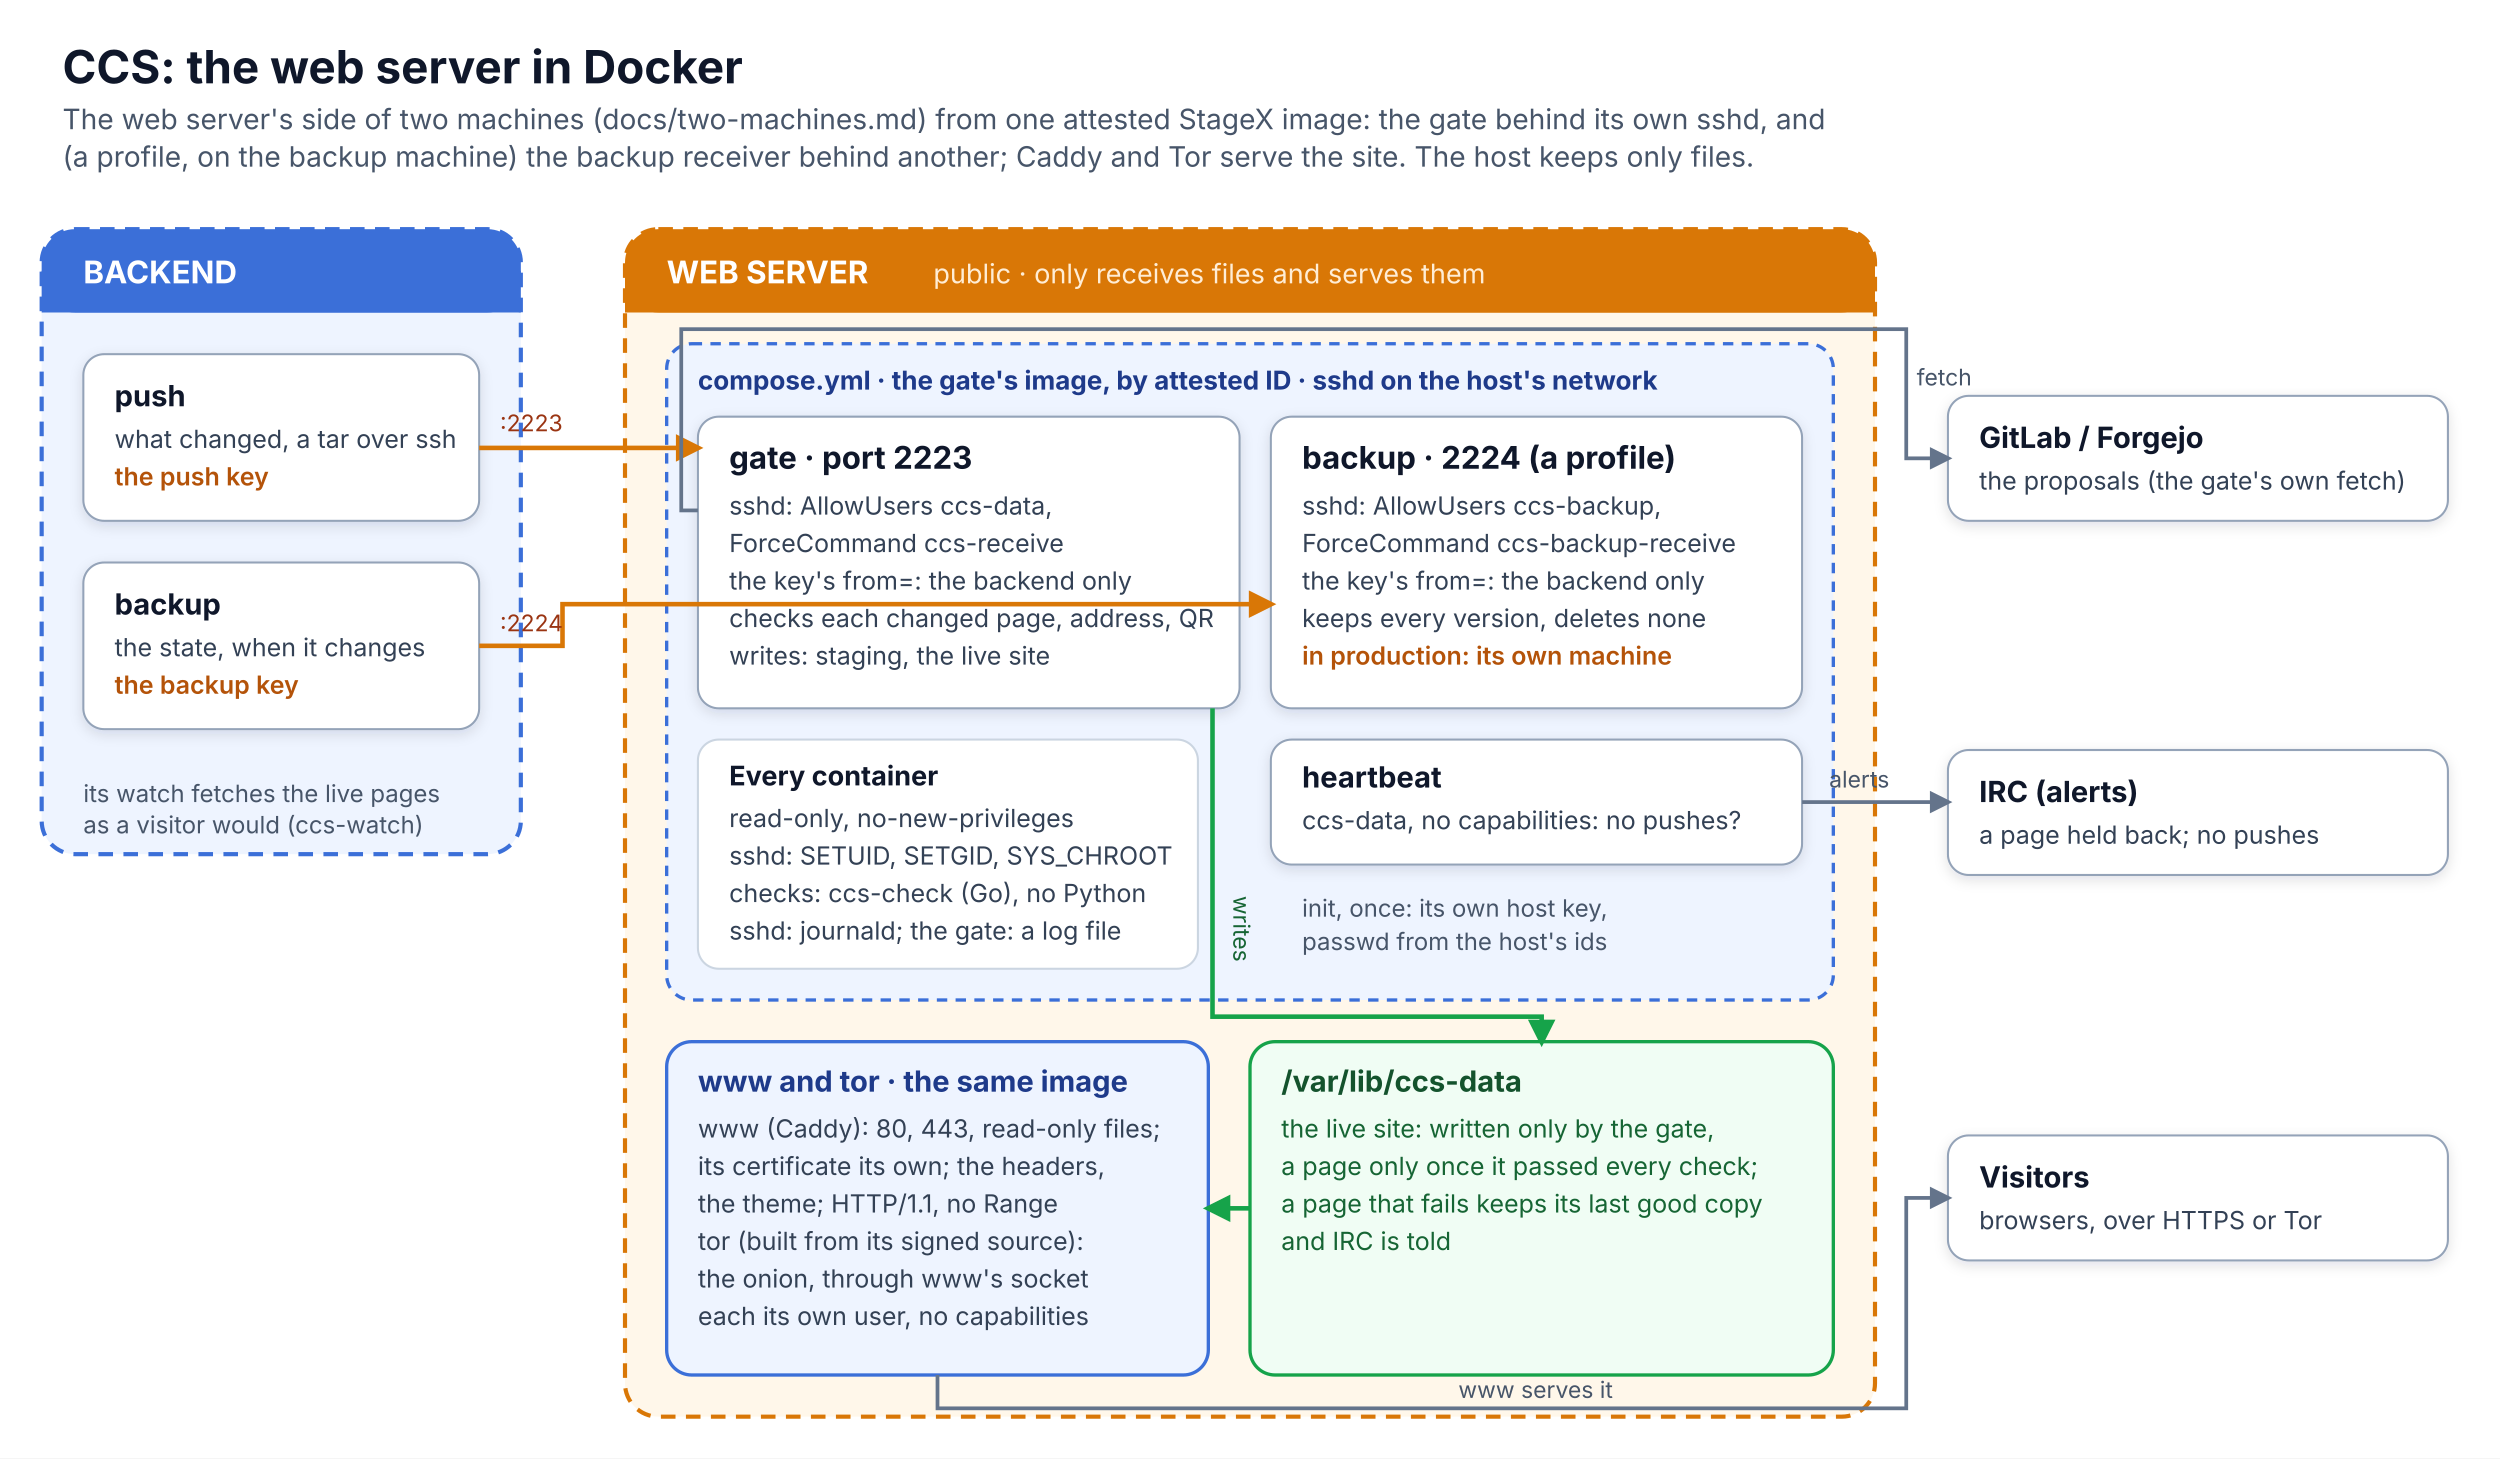
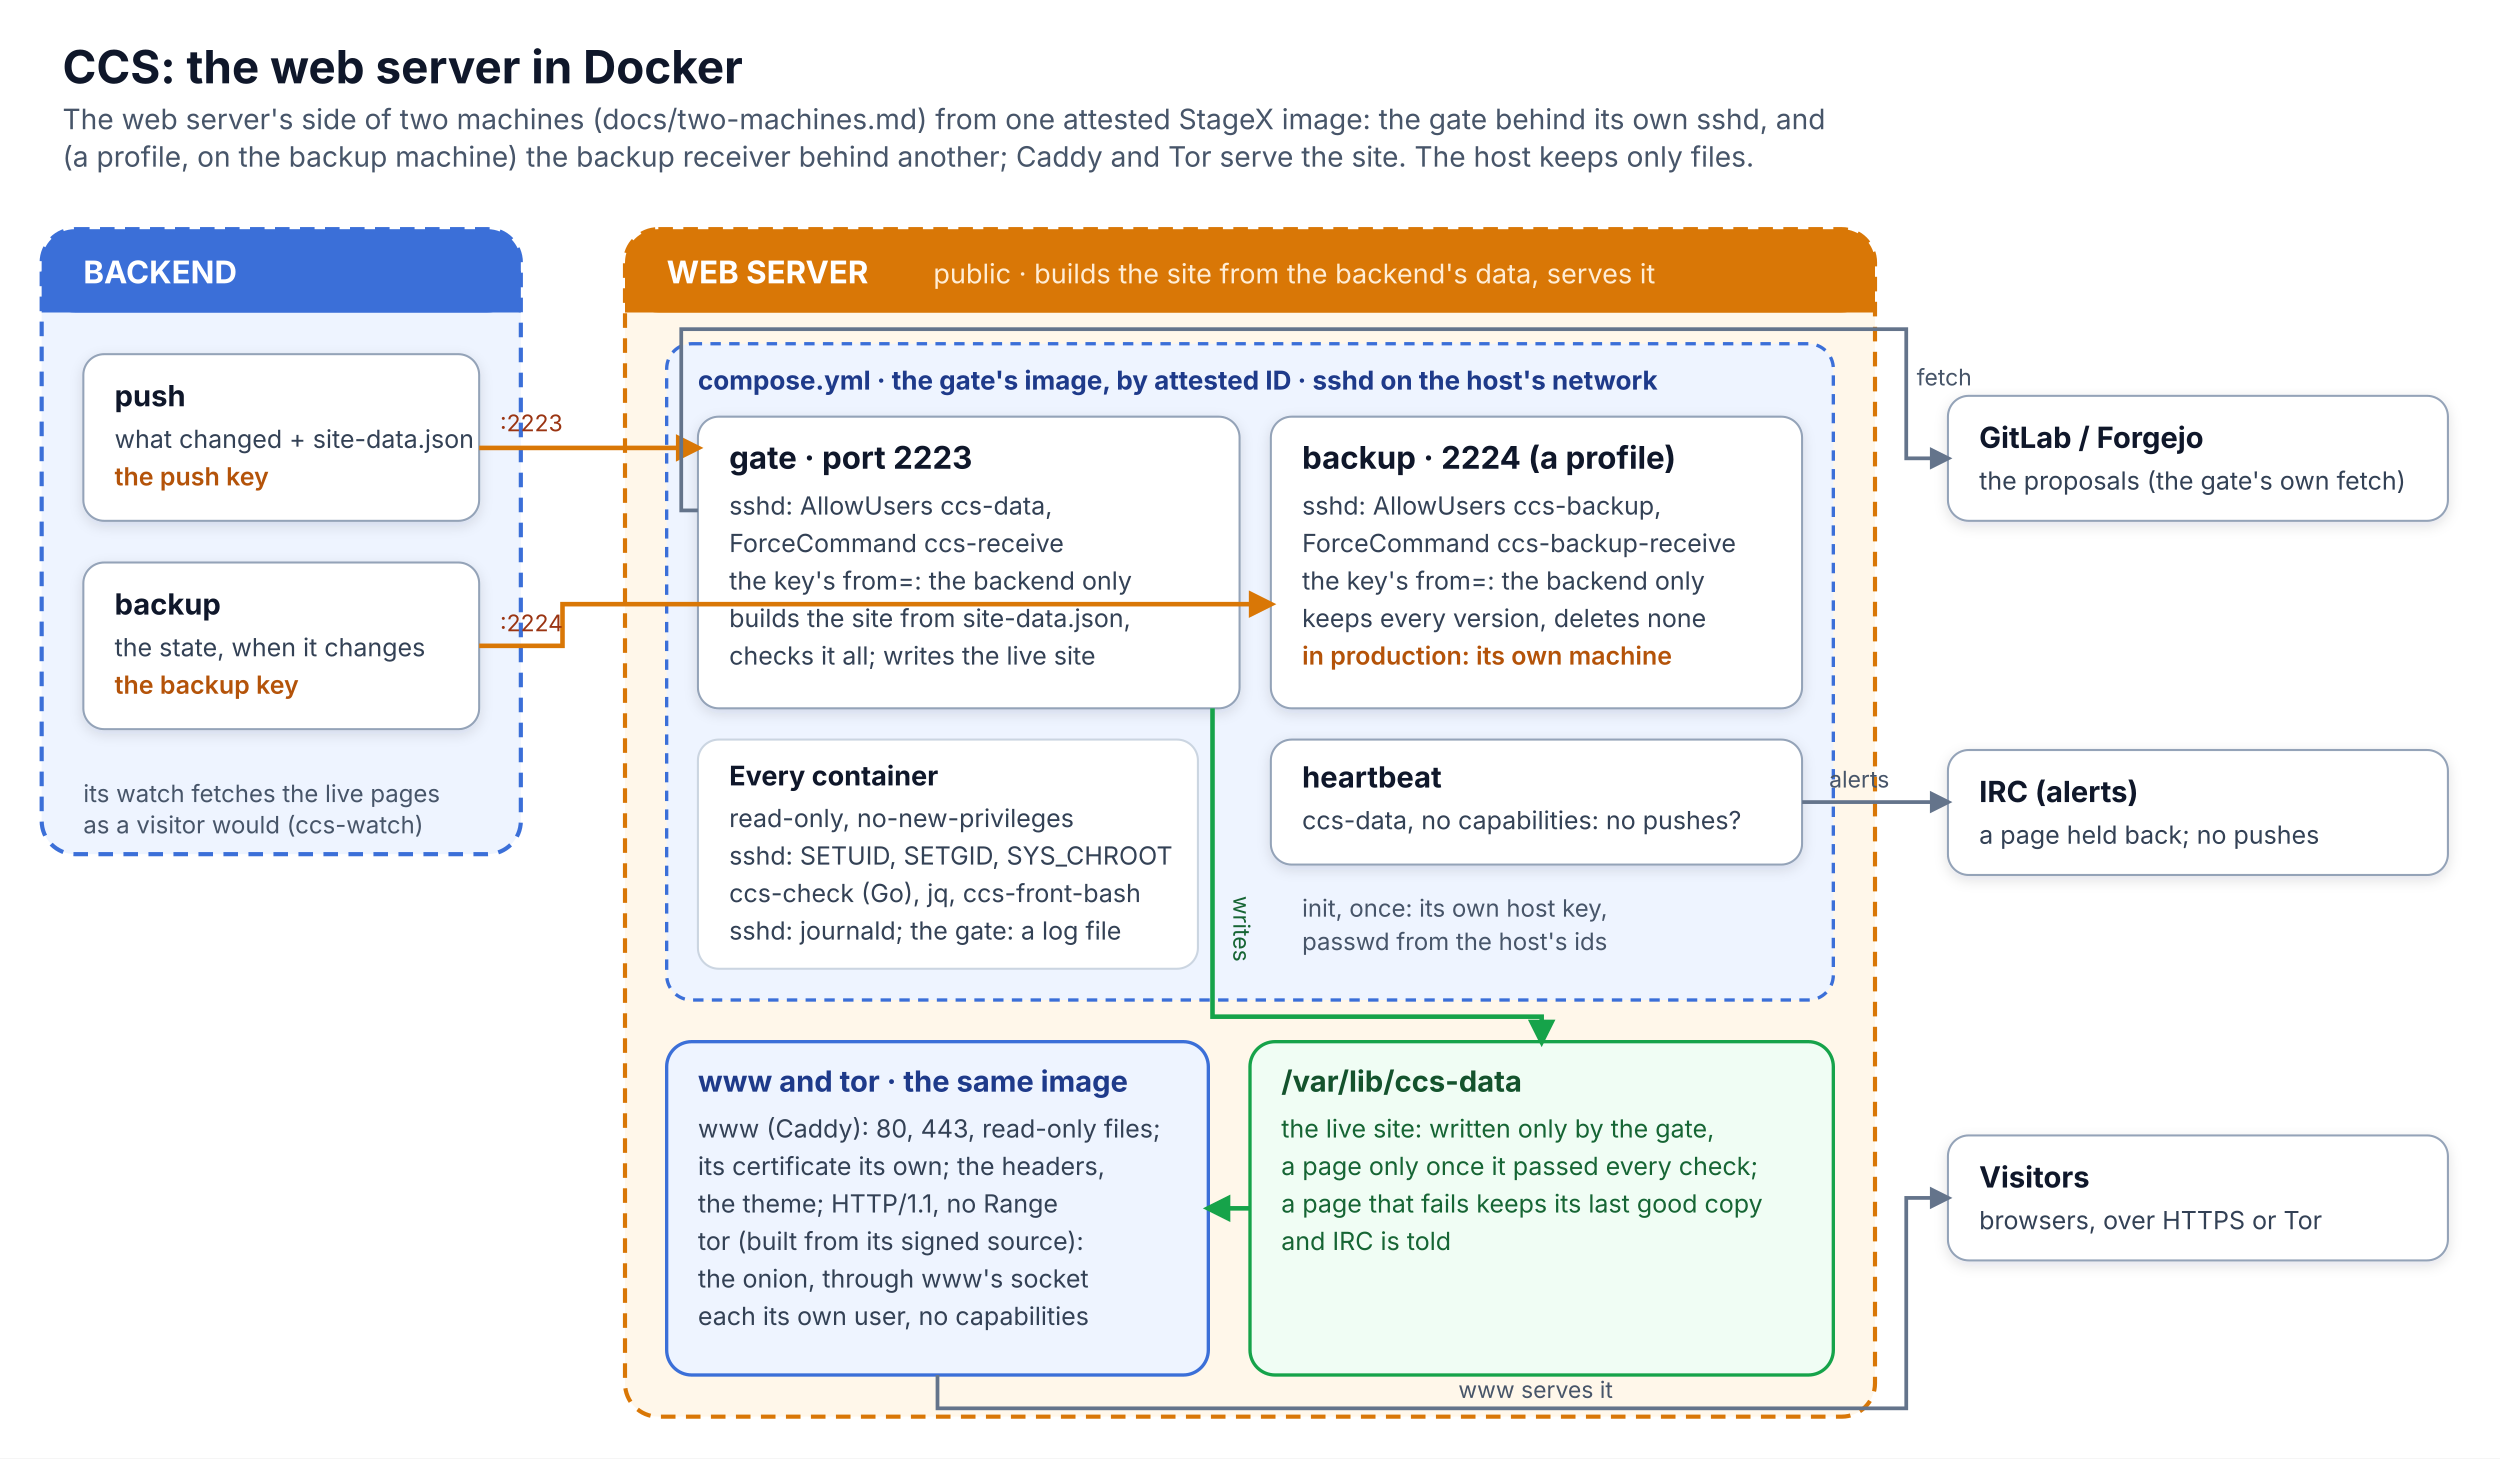
<svg xmlns="http://www.w3.org/2000/svg" viewBox="0 0 1200 700" width="1200" height="700" font-family="Inter, Helvetica, Arial, sans-serif">
  <defs>
    <filter id="sh" x="-10%" y="-10%" width="120%" height="130%">
      <feDropShadow dx="0" dy="2" stdDeviation="3" flood-color="#0f172a" flood-opacity="0.12" />
    </filter>
    <marker id="g" viewBox="0 0 10 10" refX="8" refY="5" markerWidth="6" markerHeight="6" orient="auto">
      <path d="M0,0 L10,5 L0,10 z" fill="#16a34a" />
    </marker>
    <marker id="s" viewBox="0 0 10 10" refX="8" refY="5" markerWidth="6" markerHeight="6" orient="auto">
      <path d="M0,0 L10,5 L0,10 z" fill="#64748b" />
    </marker>
    <marker id="o" viewBox="0 0 10 10" refX="8" refY="5" markerWidth="6" markerHeight="6" orient="auto">
      <path d="M0,0 L10,5 L0,10 z" fill="#d97706" />
    </marker>
  </defs>
  <rect width="1200" height="700" fill="#ffffff" />
  <text x="30" y="40" font-size="22" font-weight="700" fill="#0f172a">CCS: the web server in Docker</text>
  <text x="30" y="62" font-size="13.5" fill="#475569">The web server's side of two machines (docs/two-machines.md) from one attested StageX image: the gate behind its own sshd, and</text>
  <text x="30" y="80" font-size="13.5" fill="#475569">(a profile, on the backup machine) the backup receiver behind another; Caddy and Tor serve the site. The host keeps only files.</text>
  <rect x="20" y="110" width="230" height="300" rx="16" fill="#eef4ff" stroke="#3b6fd8" stroke-width="2" stroke-dasharray="7 5" />
  <rect x="20" y="110" width="230" height="40" rx="16" fill="#3b6fd8" />
  <rect x="20" y="130" width="230" height="20" fill="#3b6fd8" />
  <text x="40" y="136" font-size="15" font-weight="700" fill="#ffffff">BACKEND</text>
  <g font-size="12" fill="#334155">
    <g filter="url(#sh)">
      <rect x="40" y="170" width="190" height="80" rx="10" fill="#ffffff" stroke="#94a3b8" />
    </g>
    <text x="55" y="195" font-size="14" font-weight="700" fill="#0f172a">push</text>
-     <text x="55" y="215">what changed, a tar over ssh</text>
+     <text x="55" y="215">what changed + site-data.json</text>
    <text x="55" y="233" fill="#b45309" font-weight="600">the push key</text>
    <g filter="url(#sh)">
      <rect x="40" y="270" width="190" height="80" rx="10" fill="#ffffff" stroke="#94a3b8" />
    </g>
    <text x="55" y="295" font-size="14" font-weight="700" fill="#0f172a">backup</text>
    <text x="55" y="315">the state, when it changes</text>
    <text x="55" y="333" fill="#b45309" font-weight="600">the backup key</text>
  </g>
  <text x="40" y="385" font-size="11.5" fill="#475569">its watch fetches the live pages</text>
  <text x="40" y="400" font-size="11.5" fill="#475569">as a visitor would (ccs-watch)</text>
  <rect x="300" y="110" width="600" height="570" rx="16" fill="#fff7ea" stroke="#d97706" stroke-width="2" stroke-dasharray="7 5" />
  <rect x="300" y="110" width="600" height="40" rx="16" fill="#d97706" />
  <rect x="300" y="130" width="600" height="20" fill="#d97706" />
  <text x="320" y="136" font-size="15" font-weight="700" fill="#ffffff">WEB SERVER</text>
-   <text x="448" y="136" font-size="13" fill="#ffedd5">public · only receives files and serves them</text>
+   <text x="448" y="136" font-size="13" fill="#ffedd5">public · builds the site from the backend's data, serves it</text>
  <rect x="320" y="165" width="560" height="315" rx="12" fill="#eef4ff" stroke="#3b6fd8" stroke-width="1.6" stroke-dasharray="5 4" />
  <text x="335" y="187" font-size="12.5" font-weight="700" fill="#1e3a8a">compose.yml · the gate's image, by attested ID · sshd on the host's network</text>
  <g font-size="12" fill="#334155">
    <g filter="url(#sh)">
      <rect x="335" y="200" width="260" height="140" rx="10" fill="#ffffff" stroke="#94a3b8" />
    </g>
    <text x="350" y="225" font-size="15" font-weight="700" fill="#0f172a">gate · port 2223</text>
    <text x="350" y="247">sshd: AllowUsers ccs-data,</text>
    <text x="350" y="265">ForceCommand ccs-receive</text>
    <text x="350" y="283">the key's from=: the backend only</text>
-     <text x="350" y="301">checks each changed page, address, QR</text>
-     <text x="350" y="319">writes: staging, the live site</text>
+     <text x="350" y="301">builds the site from site-data.json,</text>
+     <text x="350" y="319">checks it all; writes the live site</text>
    <g filter="url(#sh)">
      <rect x="610" y="200" width="255" height="140" rx="10" fill="#ffffff" stroke="#94a3b8" />
    </g>
    <text x="625" y="225" font-size="15" font-weight="700" fill="#0f172a">backup · 2224 (a profile)</text>
    <text x="625" y="247">sshd: AllowUsers ccs-backup,</text>
    <text x="625" y="265">ForceCommand ccs-backup-receive</text>
    <text x="625" y="283">the key's from=: the backend only</text>
    <text x="625" y="301">keeps every version, deletes none</text>
    <text x="625" y="319" fill="#b45309" font-weight="600">in production: its own machine</text>
    <g filter="url(#sh)">
      <rect x="610" y="355" width="255" height="60" rx="10" fill="#ffffff" stroke="#94a3b8" />
    </g>
    <text x="625" y="378" font-size="14" font-weight="700" fill="#0f172a">heartbeat</text>
    <text x="625" y="398">ccs-data, no capabilities: no pushes?</text>
    <rect x="335" y="355" width="240" height="110" rx="10" fill="#ffffff" stroke="#cbd5e1" />
    <text x="350" y="377" font-size="13" font-weight="700" fill="#0f172a">Every container</text>
    <text x="350" y="397">read-only, no-new-privileges</text>
    <text x="350" y="415">sshd: SETUID, SETGID, SYS_CHROOT</text>
-     <text x="350" y="433">checks: ccs-check (Go), no Python</text>
+     <text x="350" y="433">ccs-check (Go), jq, ccs-front-bash</text>
    <text x="350" y="451">sshd: journald; the gate: a log file</text>
    <text x="625" y="440" font-size="11.5" fill="#475569">init, once: its own host key,</text>
    <text x="625" y="456" font-size="11.5" fill="#475569">passwd from the host's ids</text>
  </g>
  <rect x="320" y="500" width="260" height="160" rx="12" fill="#eef4ff" stroke="#3b6fd8" stroke-width="1.6" />
  <text x="335" y="524" font-size="14" font-weight="700" fill="#1e3a8a">www and tor · the same image</text>
  <g font-size="12" fill="#334155">
    <text x="335" y="546">www (Caddy): 80, 443, read-only files;</text>
    <text x="335" y="564">its certificate its own; the headers,</text>
    <text x="335" y="582">the theme; HTTP/1.1, no Range</text>
    <text x="335" y="600">tor (built from its signed source):</text>
    <text x="335" y="618">the onion, through www's socket</text>
    <text x="335" y="636">each its own user, no capabilities</text>
  </g>
  <rect x="600" y="500" width="280" height="160" rx="12" fill="#f0fdf4" stroke="#16a34a" stroke-width="1.6" />
  <text x="615" y="524" font-size="14" font-weight="700" fill="#14532d">/var/lib/ccs-data</text>
  <g font-size="12" fill="#166534">
    <text x="615" y="546">the live site: written only by the gate,</text>
    <text x="615" y="564">a page only once it passed every check;</text>
    <text x="615" y="582">a page that fails keeps its last good copy</text>
    <text x="615" y="600">and IRC is told</text>
  </g>
  <g font-size="12" fill="#334155">
    <g filter="url(#sh)">
      <rect x="935" y="190" width="240" height="60" rx="10" fill="#ffffff" stroke="#94a3b8" />
    </g>
    <text x="950" y="215" font-size="14" font-weight="700" fill="#0f172a">GitLab / Forgejo</text>
    <text x="950" y="235">the proposals (the gate's own fetch)</text>
    <g filter="url(#sh)">
      <rect x="935" y="360" width="240" height="60" rx="10" fill="#ffffff" stroke="#94a3b8" />
    </g>
    <text x="950" y="385" font-size="14" font-weight="700" fill="#0f172a">IRC (alerts)</text>
    <text x="950" y="405">a page held back; no pushes</text>
    <g filter="url(#sh)">
      <rect x="935" y="545" width="240" height="60" rx="10" fill="#ffffff" stroke="#94a3b8" />
    </g>
    <text x="950" y="570" font-size="14" font-weight="700" fill="#0f172a">Visitors</text>
    <text x="950" y="590">browsers, over HTTPS or Tor</text>
  </g>
  <g fill="none" stroke-width="2.2">
    <path d="M230,215 H335" stroke="#d97706" marker-end="url(#o)" />
    <path d="M230,310 H270 V290 H610" stroke="#d97706" marker-end="url(#o)" />
    <path d="M582,340 V488 H740 V500" stroke="#16a34a" marker-end="url(#g)" />
    <path d="M600,580 H580" stroke="#16a34a" marker-end="url(#g)" />
  </g>
  <g fill="none" stroke="#64748b" stroke-width="1.8" marker-end="url(#s)">
    <path d="M335,245 H327 V158 H915 V220 H935" />
    <path d="M865,385 H935" />
    <path d="M450,660 V676 H915 V575 H935" />
  </g>
  <text x="240" y="207" font-size="11" fill="#9a3412">:2223</text>
  <text x="240" y="303" font-size="11" fill="#9a3412">:2224</text>
  <text x="920" y="185" font-size="11" fill="#475569">fetch</text>
  <text x="878" y="378" font-size="11" fill="#475569">alerts</text>
  <text x="700" y="671" font-size="11" fill="#475569">www serves it</text>
  <text x="592" y="430" font-size="11" fill="#166534" transform="rotate(90 592 430)">writes</text>
</svg>
